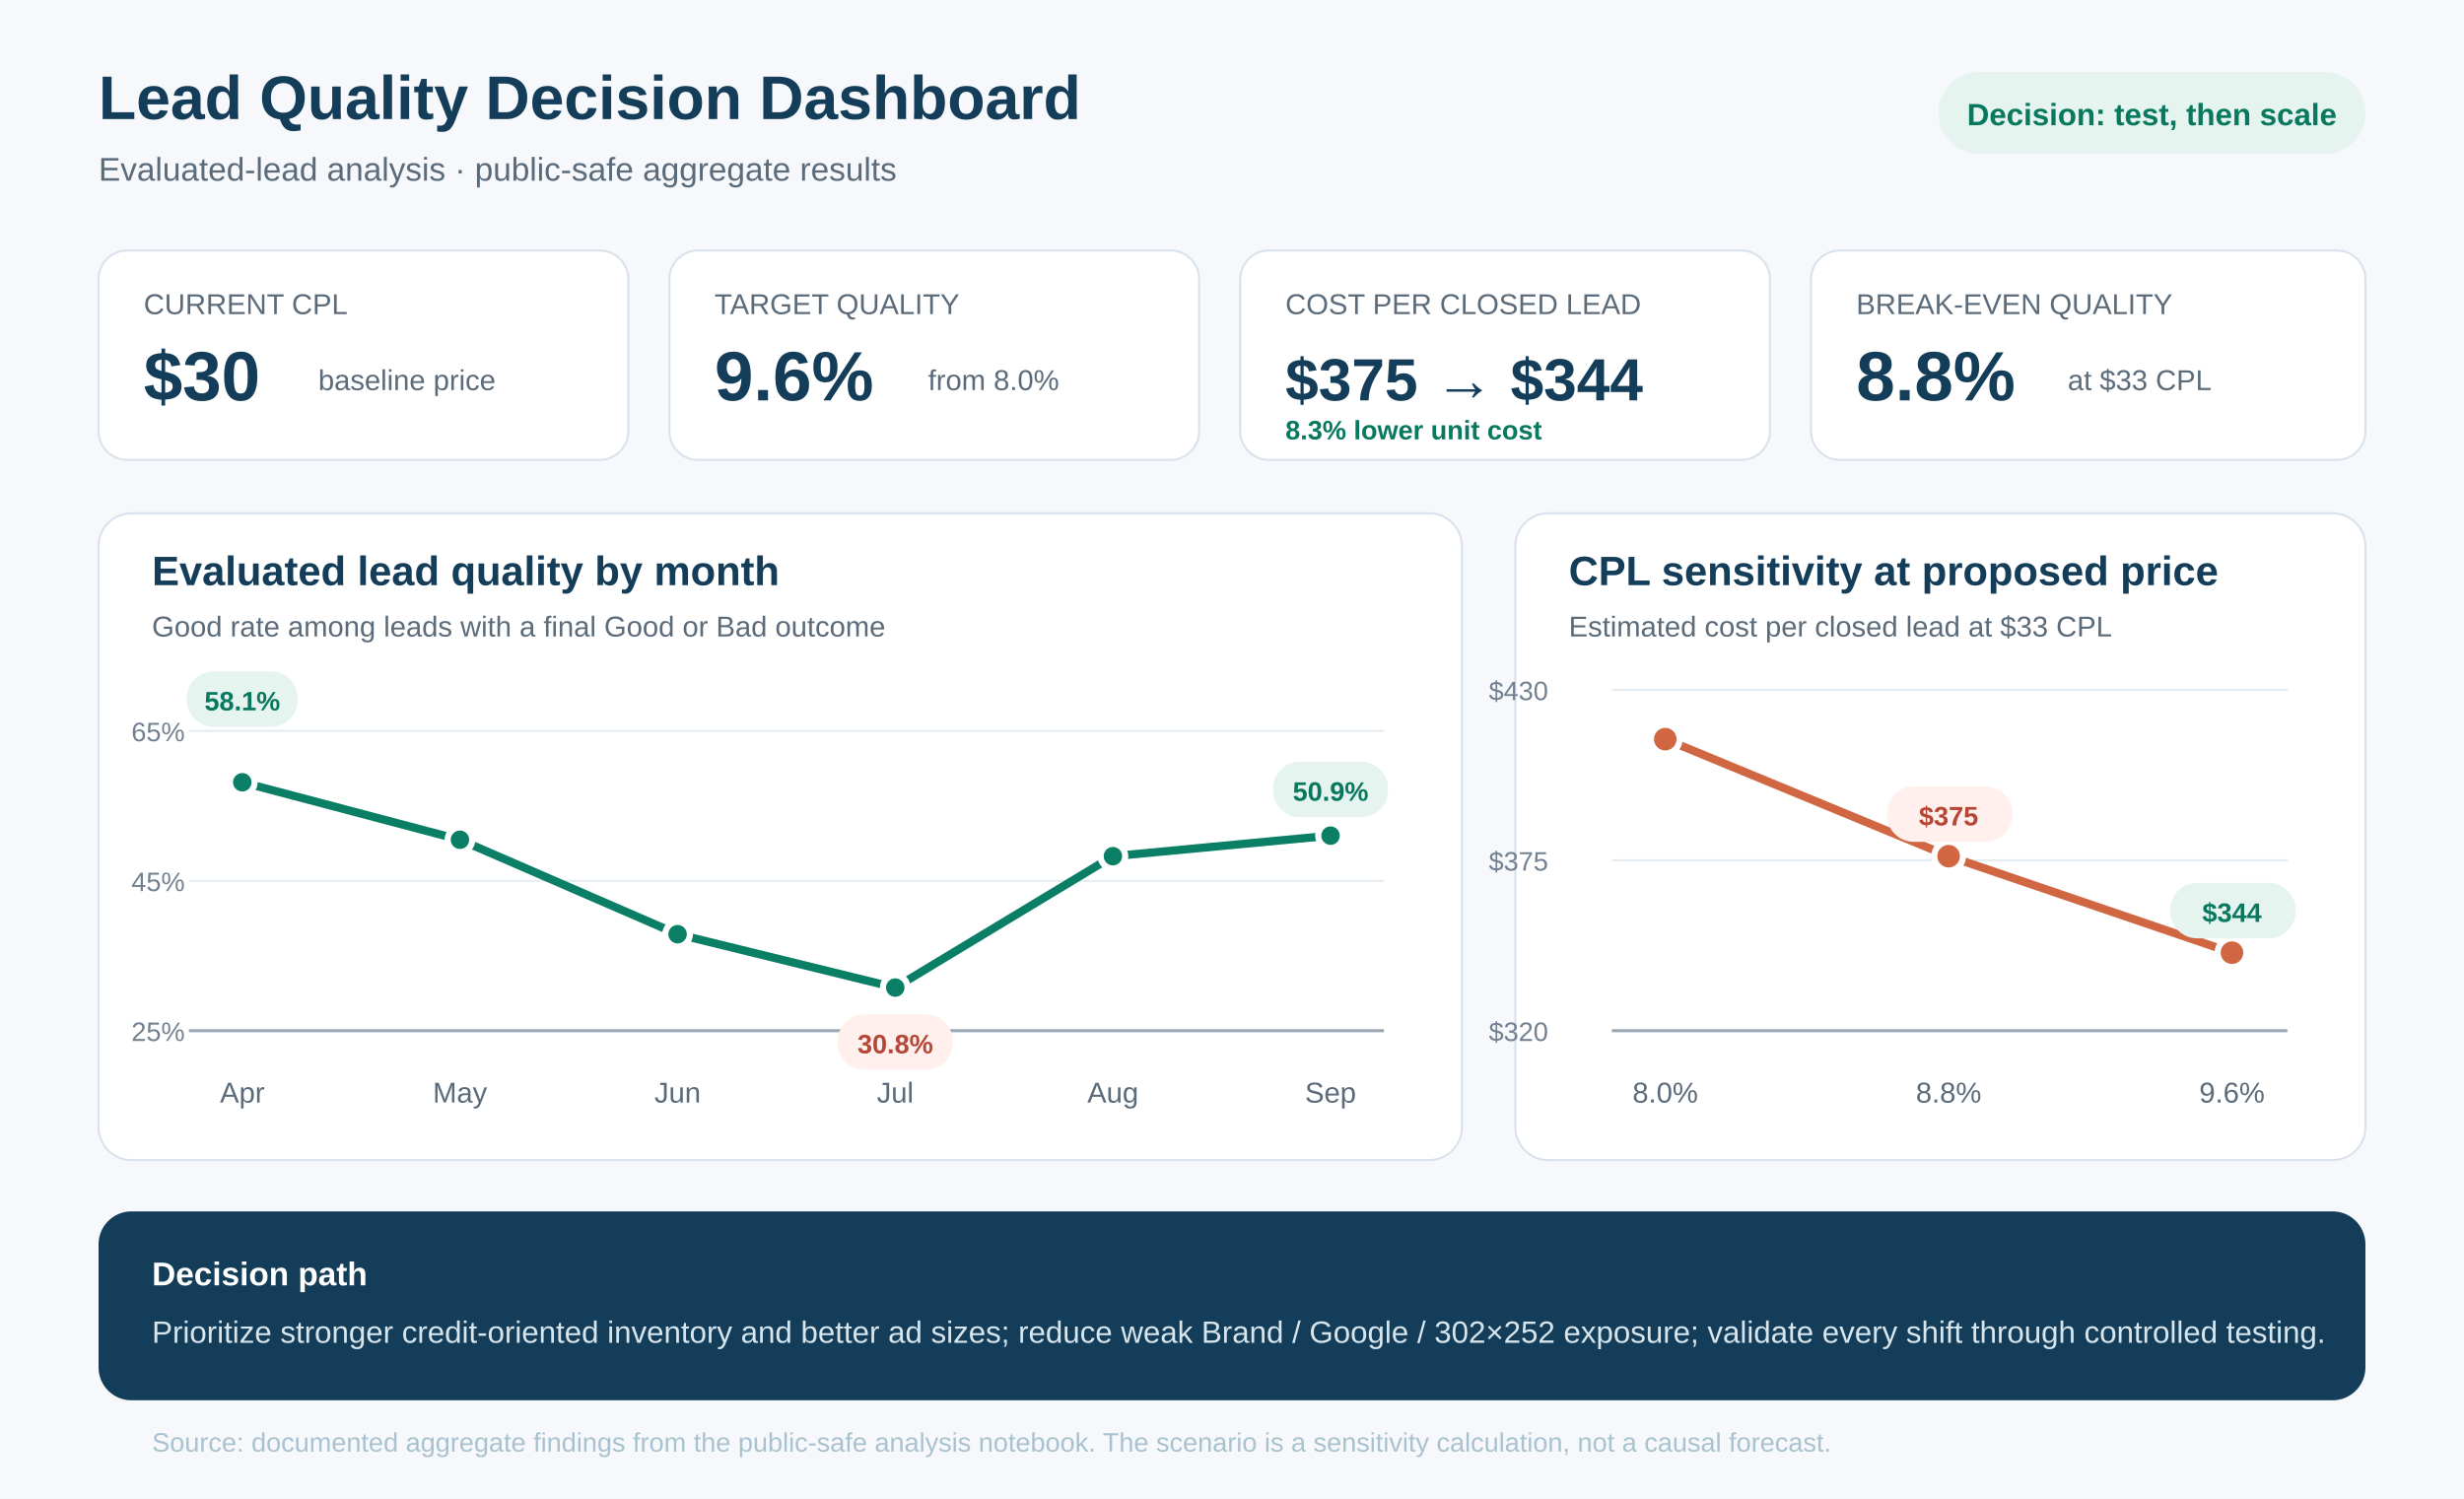
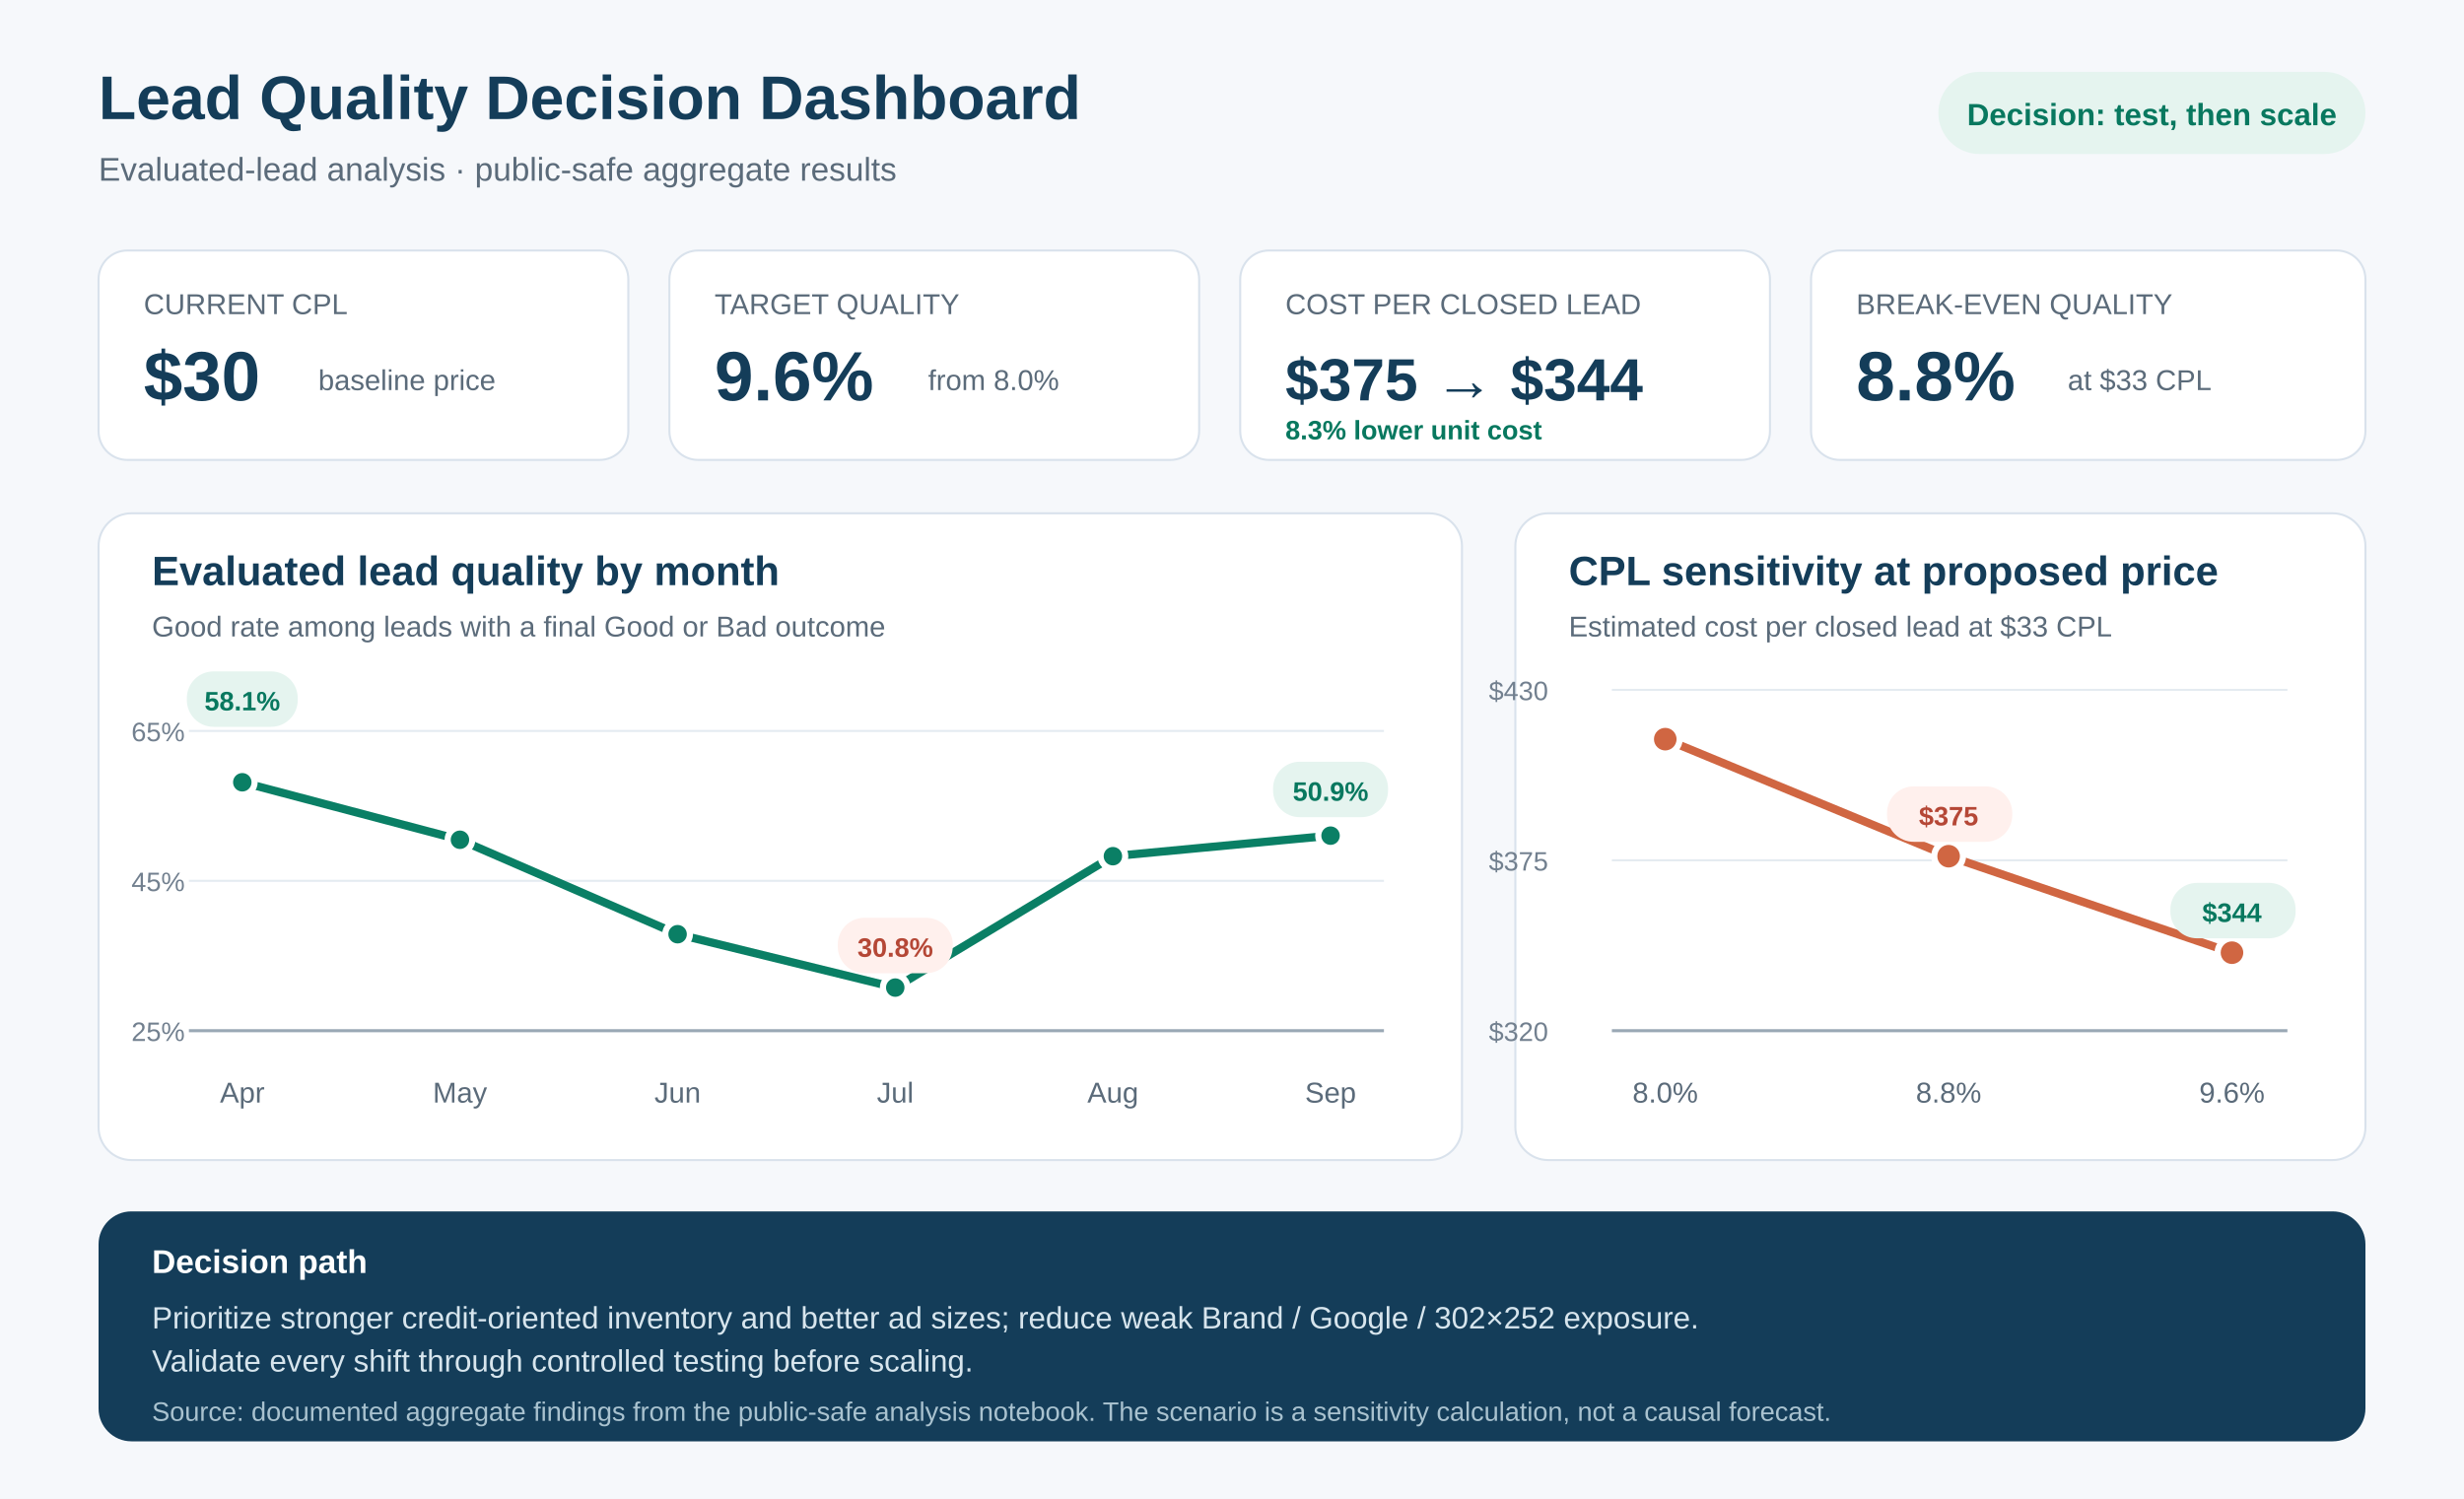
<svg xmlns="http://www.w3.org/2000/svg" width="1200" height="730" viewBox="0 0 1200 730" role="img" aria-labelledby="title desc">
  <rect width="1200" height="730" fill="#f6f8fb" />
  <g font-family="Arial, sans-serif">
    <text x="48" y="58" font-size="30" font-weight="700" fill="#143d59">Lead Quality Decision Dashboard</text>
    <text x="48" y="88" font-size="16" fill="#5b6b7a">Evaluated-lead analysis · public-safe aggregate results</text>
    <rect x="944" y="35" width="208" height="40" rx="20" fill="#e5f4ef" />
    <text x="1048" y="61" font-size="15" text-anchor="middle" font-weight="700" fill="#08785f">Decision: test, then scale</text>
    <rect x="48" y="122" width="258" height="102" rx="14" fill="#ffffff" stroke="#d9e2ec" />
    <text x="70" y="153" font-size="14" fill="#5b6b7a">CURRENT CPL</text>
    <text x="70" y="195" font-size="34" font-weight="700" fill="#143d59">$30</text>
    <text x="155" y="190" font-size="14" fill="#5b6b7a">baseline price</text>
    <rect x="326" y="122" width="258" height="102" rx="14" fill="#ffffff" stroke="#d9e2ec" />
    <text x="348" y="153" font-size="14" fill="#5b6b7a">TARGET QUALITY</text>
    <text x="348" y="195" font-size="34" font-weight="700" fill="#143d59">9.6%</text>
    <text x="452" y="190" font-size="14" fill="#5b6b7a">from 8.0%</text>
    <rect x="604" y="122" width="258" height="102" rx="14" fill="#ffffff" stroke="#d9e2ec" />
    <text x="626" y="153" font-size="14" fill="#5b6b7a">COST PER CLOSED LEAD</text>
    <text x="626" y="195" font-size="29" font-weight="700" fill="#143d59">$375 → $344</text>
    <text x="626" y="214" font-size="13" font-weight="700" fill="#08785f">8.3% lower unit cost</text>
    <rect x="882" y="122" width="270" height="102" rx="14" fill="#ffffff" stroke="#d9e2ec" />
    <text x="904" y="153" font-size="14" fill="#5b6b7a">BREAK-EVEN QUALITY</text>
    <text x="904" y="195" font-size="34" font-weight="700" fill="#143d59">8.8%</text>
    <text x="1007" y="190" font-size="14" fill="#5b6b7a">at $33 CPL</text>
    <rect x="48" y="250" width="664" height="315" rx="16" fill="#ffffff" stroke="#d9e2ec" />
    <text x="74" y="285" font-size="20" font-weight="700" fill="#143d59">Evaluated lead quality by month</text>
    <text x="74" y="310" font-size="14" fill="#5b6b7a">Good rate among leads with a final Good or Bad outcome</text>
    <line x1="92" y1="502" x2="674" y2="502" stroke="#9aa8b5" stroke-width="1.5" />
    <line x1="92" y1="429" x2="674" y2="429" stroke="#e4ebf1" stroke-width="1" />
    <line x1="92" y1="356" x2="674" y2="356" stroke="#e4ebf1" stroke-width="1" />
    <text x="64" y="507" font-size="13" fill="#72808f">25%</text>
    <text x="64" y="434" font-size="13" fill="#72808f">45%</text>
    <text x="64" y="361" font-size="13" fill="#72808f">65%</text>
    <path d="M118 381 L224 409 L330 455 L436 481 L542 417 L648 407" fill="none" stroke="#0a7f65" stroke-width="4" stroke-linecap="round" stroke-linejoin="round" />
    <g fill="#0a7f65" stroke="#ffffff" stroke-width="3">
      <circle cx="118" cy="381" r="6" />
      <circle cx="224" cy="409" r="6" />
      <circle cx="330" cy="455" r="6" />
      <circle cx="436" cy="481" r="6" />
      <circle cx="542" cy="417" r="6" />
      <circle cx="648" cy="407" r="6" />
    </g>
    <rect x="91" y="327" width="54" height="27" rx="13" fill="#e5f4ef" />
    <text x="118" y="346" text-anchor="middle" font-size="13" font-weight="700" fill="#08785f">58.1%</text>
-     <rect x="408" y="494" width="56" height="27" rx="13" fill="#fff0ed" />
-     <text x="436" y="513" text-anchor="middle" font-size="13" font-weight="700" fill="#b54736">30.8%</text>
+     <rect x="408" y="447" width="56" height="27" rx="13" fill="#fff0ed" />
+     <text x="436" y="466" text-anchor="middle" font-size="13" font-weight="700" fill="#b54736">30.8%</text>
    <rect x="620" y="371" width="56" height="27" rx="13" fill="#e5f4ef" />
    <text x="648" y="390" text-anchor="middle" font-size="13" font-weight="700" fill="#08785f">50.9%</text>
    <text x="118" y="537" text-anchor="middle" font-size="14" fill="#5b6b7a">Apr</text>
    <text x="224" y="537" text-anchor="middle" font-size="14" fill="#5b6b7a">May</text>
    <text x="330" y="537" text-anchor="middle" font-size="14" fill="#5b6b7a">Jun</text>
    <text x="436" y="537" text-anchor="middle" font-size="14" fill="#5b6b7a">Jul</text>
    <text x="542" y="537" text-anchor="middle" font-size="14" fill="#5b6b7a">Aug</text>
    <text x="648" y="537" text-anchor="middle" font-size="14" fill="#5b6b7a">Sep</text>
    <rect x="738" y="250" width="414" height="315" rx="16" fill="#ffffff" stroke="#d9e2ec" />
    <text x="764" y="285" font-size="20" font-weight="700" fill="#143d59">CPL sensitivity at proposed price</text>
    <text x="764" y="310" font-size="14" fill="#5b6b7a">Estimated cost per closed lead at $33 CPL</text>
    <line x1="785" y1="502" x2="1114" y2="502" stroke="#9aa8b5" stroke-width="1.5" />
    <line x1="785" y1="419" x2="1114" y2="419" stroke="#e4ebf1" stroke-width="1" />
    <line x1="785" y1="336" x2="1114" y2="336" stroke="#e4ebf1" stroke-width="1" />
    <text x="754" y="507" text-anchor="end" font-size="13" fill="#72808f">$320</text>
    <text x="754" y="424" text-anchor="end" font-size="13" fill="#72808f">$375</text>
    <text x="754" y="341" text-anchor="end" font-size="13" fill="#72808f">$430</text>
    <path d="M811 360 L949 417 L1087 464" fill="none" stroke="#d06642" stroke-width="4" stroke-linecap="round" />
    <g fill="#d06642" stroke="#ffffff" stroke-width="3">
      <circle cx="811" cy="360" r="7" />
      <circle cx="949" cy="417" r="7" />
      <circle cx="1087" cy="464" r="7" />
    </g>
    <rect x="919" y="383" width="61" height="27" rx="13" fill="#fff0ed" />
    <text x="949" y="402" text-anchor="middle" font-size="13" font-weight="700" fill="#b54736">$375</text>
    <rect x="1057" y="430" width="61" height="27" rx="13" fill="#e5f4ef" />
    <text x="1087" y="449" text-anchor="middle" font-size="13" font-weight="700" fill="#08785f">$344</text>
    <text x="811" y="537" text-anchor="middle" font-size="14" fill="#5b6b7a">8.0%</text>
    <text x="949" y="537" text-anchor="middle" font-size="14" fill="#5b6b7a">8.8%</text>
    <text x="1087" y="537" text-anchor="middle" font-size="14" fill="#5b6b7a">9.6%</text>
-     <rect x="48" y="590" width="1104" height="92" rx="16" fill="#143d59" />
-     <text x="74" y="626" font-size="16" font-weight="700" fill="#ffffff">Decision path</text>
-     <text x="74" y="654" font-size="15" fill="#d7e5ed">Prioritize stronger credit-oriented inventory and better ad sizes; reduce weak Brand / Google / 302×252 exposure; validate every shift through controlled testing.</text>
-     <text x="74" y="707" font-size="13" fill="#a9c2cf">Source: documented aggregate findings from the public-safe analysis notebook. The scenario is a sensitivity calculation, not a causal forecast.</text>
+     <rect x="48" y="590" width="1104" height="112" rx="16" fill="#143d59" />
+     <text x="74" y="620" font-size="16" font-weight="700" fill="#ffffff">Decision path</text>
+     <text x="74" y="647" font-size="15" fill="#d7e5ed">Prioritize stronger credit-oriented inventory and better ad sizes; reduce weak Brand / Google / 302×252 exposure.</text>
+     <text x="74" y="668" font-size="15" fill="#d7e5ed">Validate every shift through controlled testing before scaling.</text>
+     <text x="74" y="692" font-size="13" fill="#a9c2cf">Source: documented aggregate findings from the public-safe analysis notebook. The scenario is a sensitivity calculation, not a causal forecast.</text>
  </g>
</svg>
